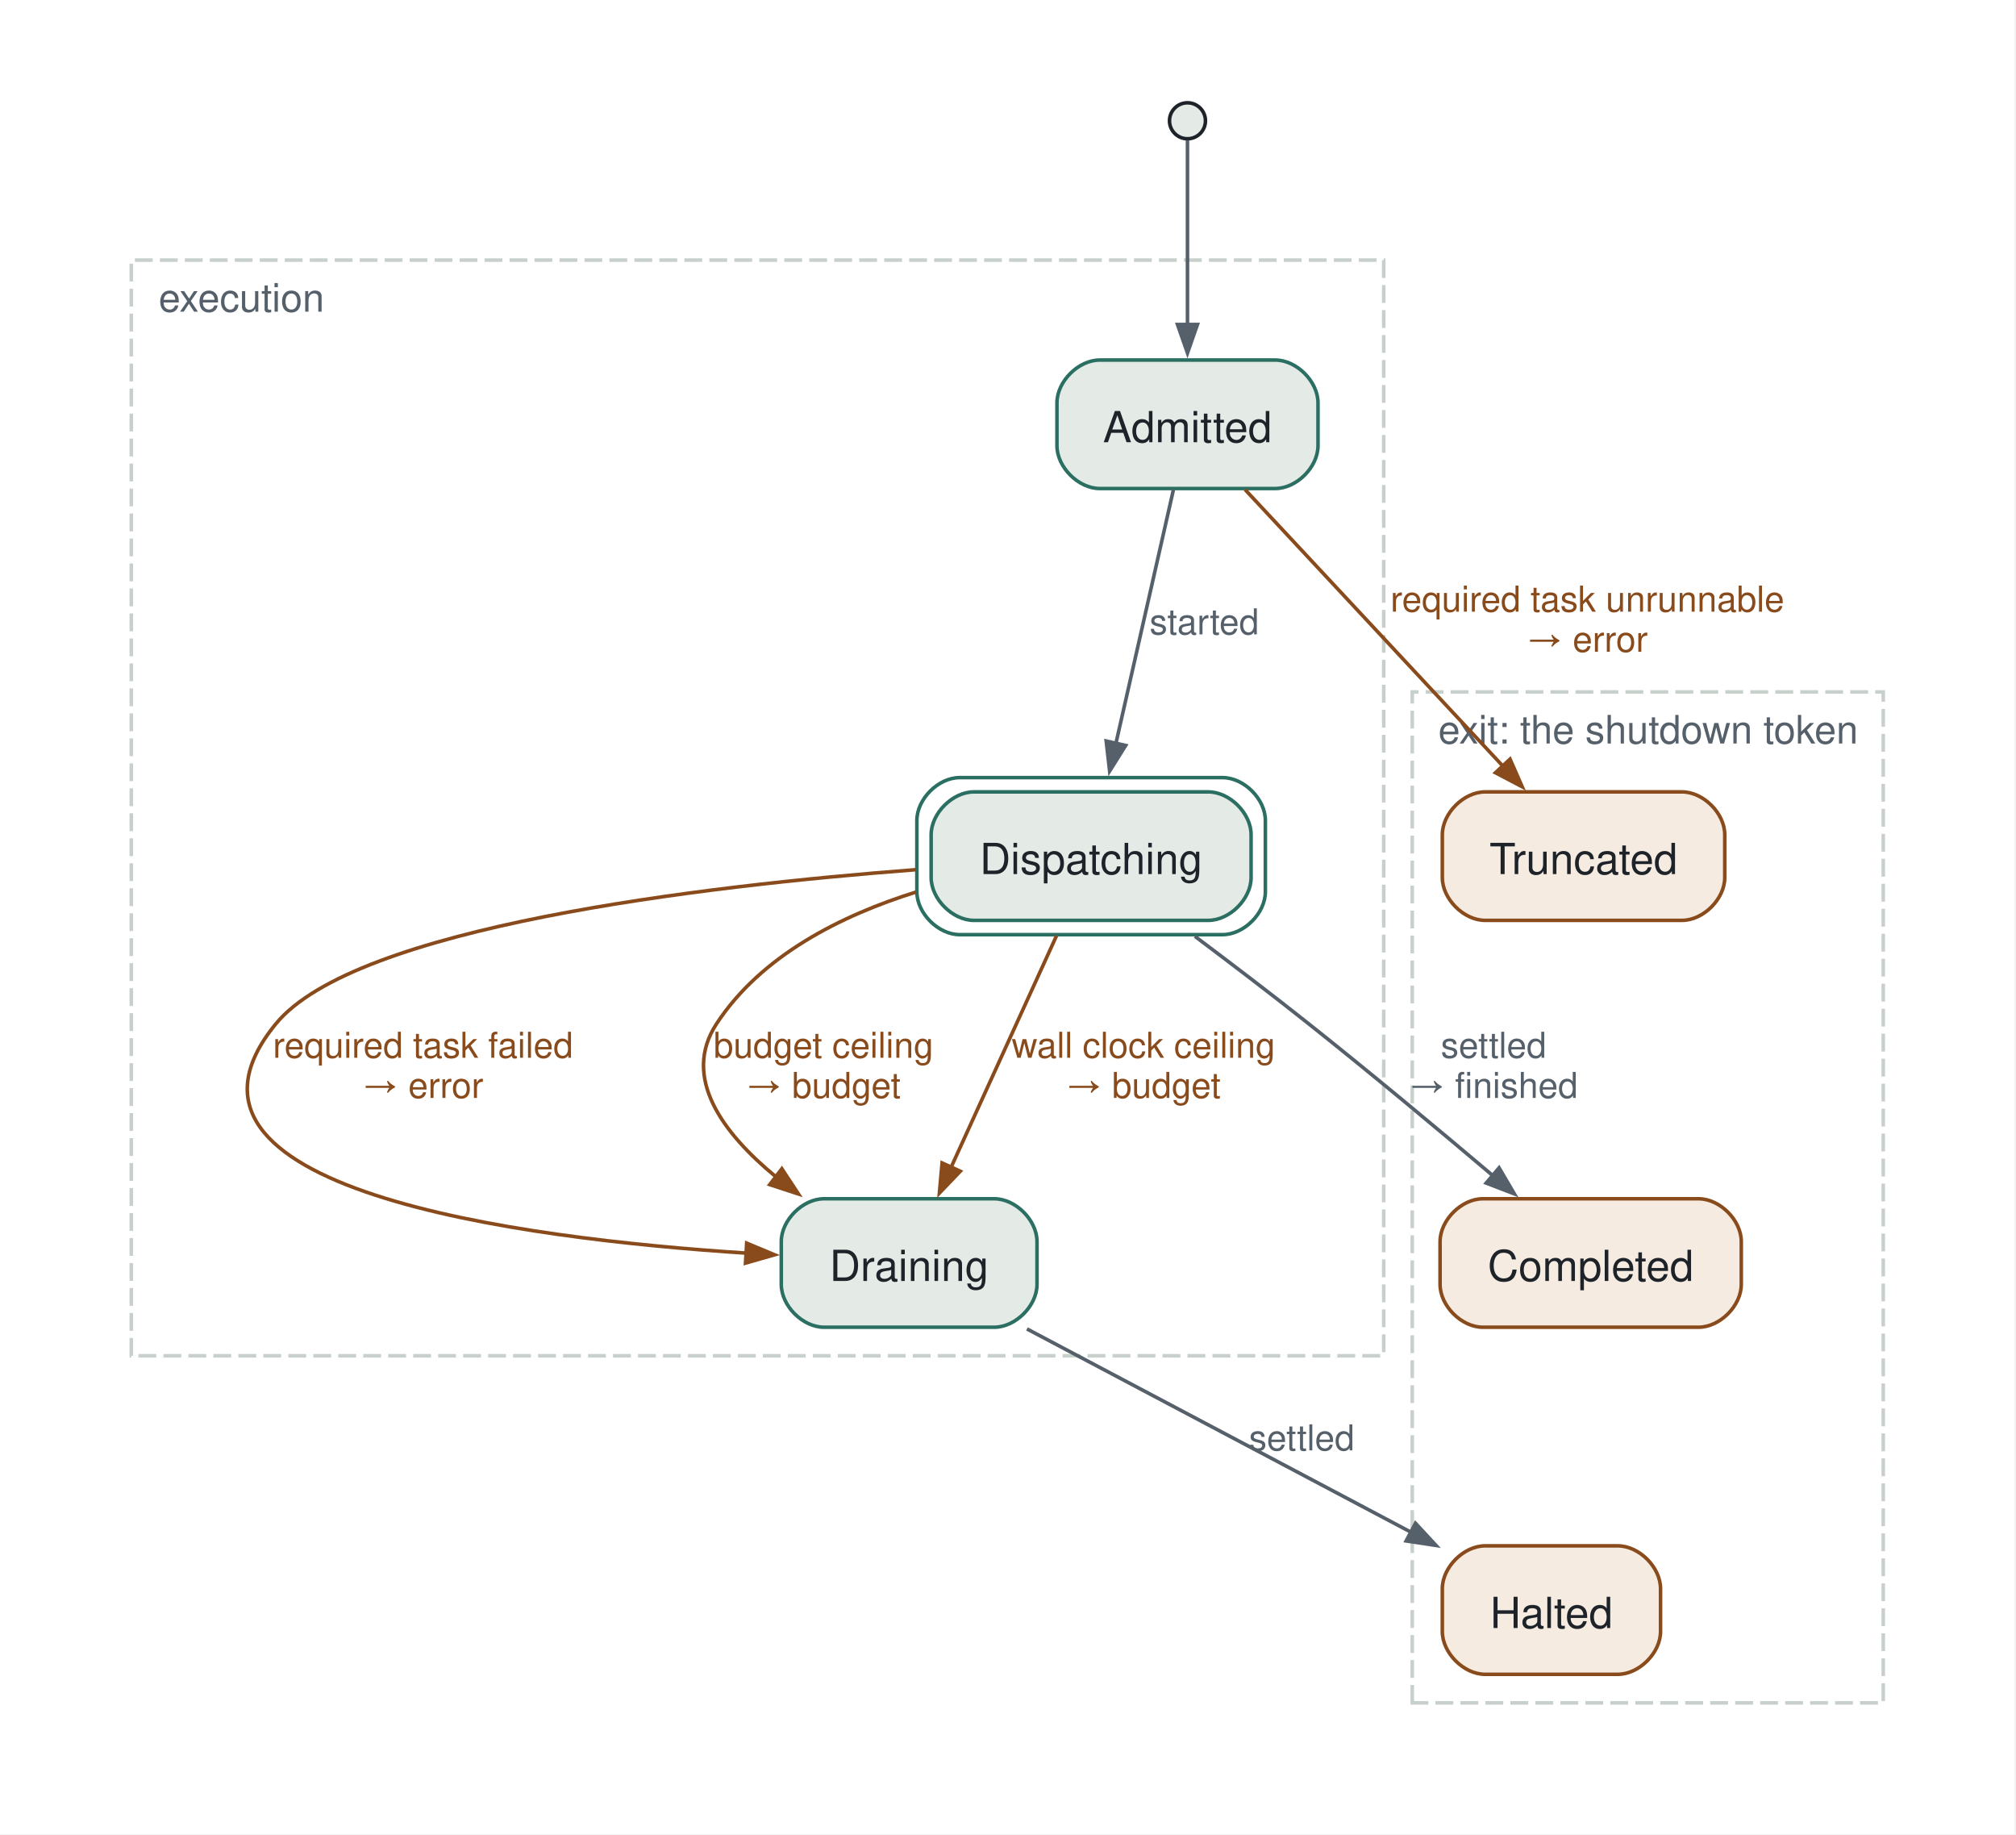
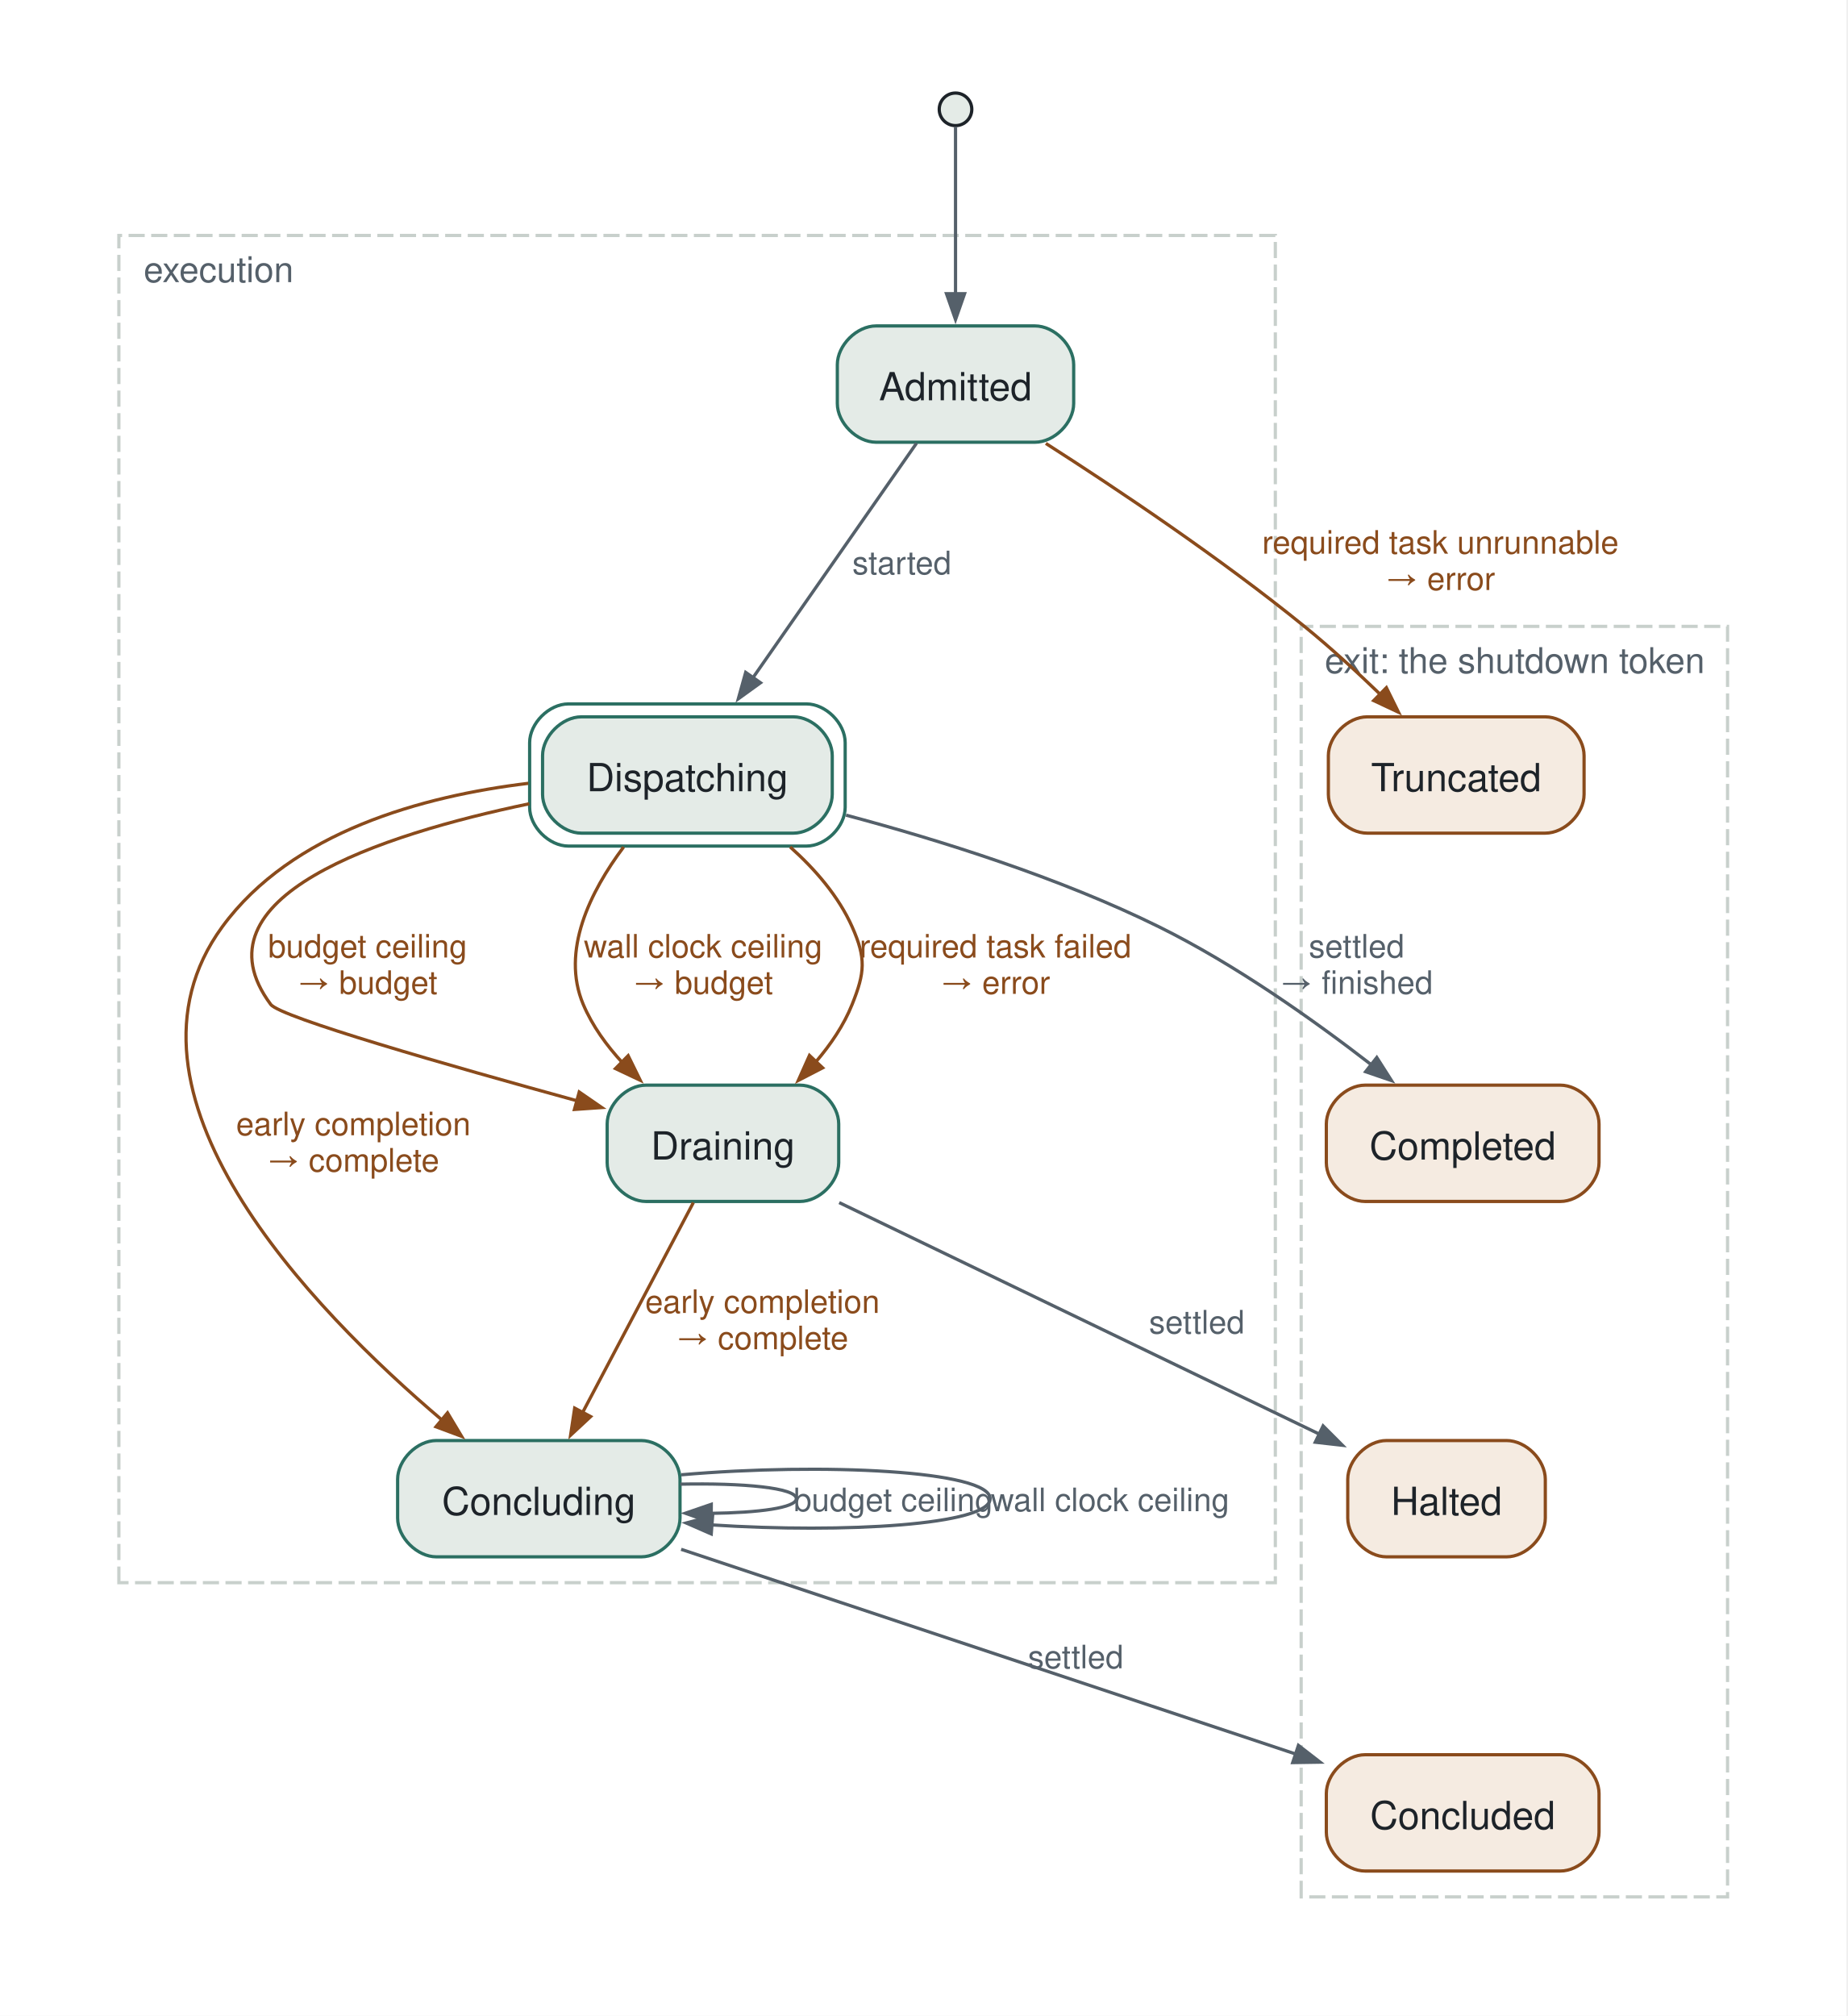
- <svg xmlns="http://www.w3.org/2000/svg" width="565pt" height="514pt" viewBox="0.00 0.00 565.00 514.00">
-   <g id="graph0" class="graph" transform="scale(1 1) rotate(0) translate(28.8 485.13)">
-     <polygon fill="white" stroke="none" points="-28.8,28.8 -28.8,-485.13 535.8,-485.13 535.8,28.8 -28.8,28.8" />
+ <svg xmlns="http://www.w3.org/2000/svg" width="572pt" height="624pt" viewBox="0.00 0.00 572.00 624.00">
+   <g id="graph0" class="graph" transform="scale(1 1) rotate(0) translate(28.8 595.13)">
+     <polygon fill="white" stroke="none" points="-28.8,28.8 -28.8,-595.13 542.8,-595.13 542.8,28.8 -28.8,28.8" />
    <g id="clust1" class="cluster">
-       <polygon fill="none" stroke="#c8d0cc" stroke-dasharray="5,2" points="8,-105.25 8,-412.25 359,-412.25 359,-105.25 8,-105.25" />
-       <text xml:space="preserve" text-anchor="middle" x="38.88" y="-397.8" font-family="Helvetica,sans-Serif" font-size="11.00" fill="#55606a">execution</text>
+       <polygon fill="none" stroke="#c8d0cc" stroke-dasharray="5,2" points="8,-105.25 8,-522.25 366,-522.25 366,-105.25 8,-105.25" />
+       <text xml:space="preserve" text-anchor="middle" x="38.88" y="-507.8" font-family="Helvetica,sans-Serif" font-size="11.00" fill="#55606a">execution</text>
    </g>
    <g id="clust2" class="cluster">
-       <polygon fill="none" stroke="#c8d0cc" stroke-dasharray="5,2" points="367,-8 367,-291.25 499,-291.25 499,-8 367,-8" />
-       <text xml:space="preserve" text-anchor="middle" x="433.12" y="-276.8" font-family="Helvetica,sans-Serif" font-size="11.00" fill="#55606a">exit: the shutdown token</text>
+       <polygon fill="none" stroke="#c8d0cc" stroke-dasharray="5,2" points="374,-8 374,-401.25 506,-401.25 506,-8 374,-8" />
+       <text xml:space="preserve" text-anchor="middle" x="440.12" y="-386.8" font-family="Helvetica,sans-Serif" font-size="11.00" fill="#55606a">exit: the shutdown token</text>
    </g>
    <g id="node1" class="node">
-       <ellipse fill="#e4ebe7" stroke="#1d2329" cx="304" cy="-451.29" rx="5.04" ry="5.04" />
+       <ellipse fill="#e4ebe7" stroke="#1d2329" cx="267" cy="-561.29" rx="5.04" ry="5.04" />
    </g>
    <g id="node2" class="node">
-       <path fill="#e4ebe7" stroke="#2b6f62" d="M328.58,-384.25C328.58,-384.25 279.42,-384.25 279.42,-384.25 273.42,-384.25 267.42,-378.25 267.42,-372.25 267.42,-372.25 267.42,-360.25 267.42,-360.25 267.42,-354.25 273.42,-348.25 279.42,-348.25 279.42,-348.25 328.58,-348.25 328.58,-348.25 334.58,-348.25 340.58,-354.25 340.58,-360.25 340.58,-360.25 340.58,-372.25 340.58,-372.25 340.58,-378.25 334.58,-384.25 328.58,-384.25" />
-       <text xml:space="preserve" text-anchor="middle" x="304" y="-361.23" font-family="Helvetica,sans-Serif" font-size="12.00" fill="#1d2329">Admitted</text>
+       <path fill="#e4ebe7" stroke="#2b6f62" d="M291.58,-494.25C291.58,-494.25 242.41,-494.25 242.41,-494.25 236.41,-494.25 230.41,-488.25 230.41,-482.25 230.41,-482.25 230.41,-470.25 230.41,-470.25 230.41,-464.25 236.41,-458.25 242.41,-458.25 242.41,-458.25 291.58,-458.25 291.58,-458.25 297.58,-458.25 303.58,-464.25 303.58,-470.25 303.58,-470.25 303.58,-482.25 303.58,-482.25 303.58,-488.25 297.58,-494.25 291.58,-494.25" />
+       <text xml:space="preserve" text-anchor="middle" x="267" y="-471.23" font-family="Helvetica,sans-Serif" font-size="12.00" fill="#1d2329">Admitted</text>
    </g>
    <g id="edge1" class="edge">
-       <path fill="none" stroke="#55606a" d="M304,-445.83C304,-436.19 304,-412.78 304,-394.01" />
-       <polygon fill="#55606a" stroke="#55606a" points="306.8,-394.22 304,-386.22 301.2,-394.22 306.8,-394.22" />
+       <path fill="none" stroke="#55606a" d="M267,-555.83C267,-546.19 267,-522.78 267,-504.01" />
+       <polygon fill="#55606a" stroke="#55606a" points="269.8,-504.22 267,-496.22 264.2,-504.22 269.8,-504.22" />
    </g>
    <g id="node3" class="node">
-       <path fill="#e4ebe7" stroke="#2b6f62" d="M309.83,-263.25C309.83,-263.25 244.16,-263.25 244.16,-263.25 238.16,-263.25 232.16,-257.25 232.16,-251.25 232.16,-251.25 232.16,-239.25 232.16,-239.25 232.16,-233.25 238.16,-227.25 244.16,-227.25 244.16,-227.25 309.83,-227.25 309.83,-227.25 315.83,-227.25 321.83,-233.25 321.83,-239.25 321.83,-239.25 321.83,-251.25 321.83,-251.25 321.83,-257.25 315.83,-263.25 309.83,-263.25" />
-       <path fill="none" stroke="#2b6f62" d="M313.83,-267.25C313.83,-267.25 240.16,-267.25 240.16,-267.25 234.16,-267.25 228.16,-261.25 228.16,-255.25 228.16,-255.25 228.16,-235.25 228.16,-235.25 228.16,-229.25 234.16,-223.25 240.16,-223.25 240.16,-223.25 313.83,-223.25 313.83,-223.25 319.83,-223.25 325.83,-229.25 325.83,-235.25 325.83,-235.25 325.83,-255.25 325.83,-255.25 325.83,-261.25 319.83,-267.25 313.83,-267.25" />
-       <text xml:space="preserve" text-anchor="middle" x="277" y="-240.22" font-family="Helvetica,sans-Serif" font-size="12.00" fill="#1d2329">Dispatching</text>
+       <path fill="#e4ebe7" stroke="#2b6f62" d="M216.84,-373.25C216.84,-373.25 151.16,-373.25 151.16,-373.25 145.16,-373.25 139.16,-367.25 139.16,-361.25 139.16,-361.25 139.16,-349.25 139.16,-349.25 139.16,-343.25 145.16,-337.25 151.16,-337.25 151.16,-337.25 216.84,-337.25 216.84,-337.25 222.84,-337.25 228.84,-343.25 228.84,-349.25 228.84,-349.25 228.84,-361.25 228.84,-361.25 228.84,-367.25 222.84,-373.25 216.84,-373.25" />
+       <path fill="none" stroke="#2b6f62" d="M220.84,-377.25C220.84,-377.25 147.16,-377.25 147.16,-377.25 141.16,-377.25 135.16,-371.25 135.16,-365.25 135.16,-365.25 135.16,-345.25 135.16,-345.25 135.16,-339.25 141.16,-333.25 147.16,-333.25 147.16,-333.25 220.84,-333.25 220.84,-333.25 226.84,-333.25 232.84,-339.25 232.84,-345.25 232.84,-345.25 232.84,-365.25 232.84,-365.25 232.84,-371.25 226.84,-377.25 220.84,-377.25" />
+       <text xml:space="preserve" text-anchor="middle" x="184" y="-350.23" font-family="Helvetica,sans-Serif" font-size="12.00" fill="#1d2329">Dispatching</text>
    </g>
    <g id="edge3" class="edge">
-       <path fill="none" stroke="#55606a" d="M300.07,-347.95C295.85,-329.33 289.05,-299.37 283.93,-276.78" />
-       <polygon fill="#55606a" stroke="#55606a" points="286.68,-276.26 282.18,-269.08 281.22,-277.5 286.68,-276.26" />
-       <text xml:space="preserve" text-anchor="middle" x="308.71" y="-307.38" font-family="Helvetica,sans-Serif" font-size="10.00" fill="#55606a">started</text>
+       <path fill="none" stroke="#55606a" d="M254.93,-457.95C241.66,-438.92 220.11,-408.03 204.24,-385.28" />
+       <polygon fill="#55606a" stroke="#55606a" points="206.63,-383.8 199.76,-378.84 202.04,-387.01 206.63,-383.8" />
+       <text xml:space="preserve" text-anchor="middle" x="250.38" y="-417.38" font-family="Helvetica,sans-Serif" font-size="10.00" fill="#55606a">started</text>
+     </g>
+     <g id="node8" class="node">
+       <path fill="#f5ebe1" stroke="#8a4b1c" d="M449.58,-373.25C449.58,-373.25 394.42,-373.25 394.42,-373.25 388.42,-373.25 382.42,-367.25 382.42,-361.25 382.42,-361.25 382.42,-349.25 382.42,-349.25 382.42,-343.25 388.42,-337.25 394.42,-337.25 394.42,-337.25 449.58,-337.25 449.58,-337.25 455.58,-337.25 461.58,-343.25 461.58,-349.25 461.58,-349.25 461.58,-361.25 461.58,-361.25 461.58,-367.25 455.58,-373.25 449.58,-373.25" />
+       <text xml:space="preserve" text-anchor="middle" x="422" y="-350.23" font-family="Helvetica,sans-Serif" font-size="12.00" fill="#1d2329">Truncated</text>
+     </g>
+     <g id="edge2" class="edge">
+       <path fill="none" stroke="#8a4b1c" d="M294.96,-457.88C317.3,-443.59 349.07,-422.32 375,-401.25 383.06,-394.71 391.38,-387.06 398.75,-379.95" />
+       <polygon fill="#8a4b1c" stroke="#8a4b1c" points="400.38,-382.28 404.13,-374.68 396.46,-378.28 400.38,-382.28" />
+       <text xml:space="preserve" text-anchor="middle" x="417.11" y="-423.75" font-family="Helvetica,sans-Serif" font-size="10.00" fill="#8a4b1c">required task unrunnable</text>
+       <text xml:space="preserve" text-anchor="middle" x="417.11" y="-412.5" font-family="Helvetica,sans-Serif" font-size="10.00" fill="#8a4b1c">→ error</text>
+     </g>
+     <g id="node4" class="node">
+       <path fill="#e4ebe7" stroke="#2b6f62" d="M218.84,-259.25C218.84,-259.25 171.16,-259.25 171.16,-259.25 165.16,-259.25 159.16,-253.25 159.16,-247.25 159.16,-247.25 159.16,-235.25 159.16,-235.25 159.16,-229.25 165.16,-223.25 171.16,-223.25 171.16,-223.25 218.84,-223.25 218.84,-223.25 224.84,-223.25 230.84,-229.25 230.84,-235.25 230.84,-235.25 230.84,-247.25 230.84,-247.25 230.84,-253.25 224.84,-259.25 218.84,-259.25" />
+       <text xml:space="preserve" text-anchor="middle" x="195" y="-236.22" font-family="Helvetica,sans-Serif" font-size="12.00" fill="#1d2329">Draining</text>
+     </g>
+     <g id="edge4" class="edge">
+       <path fill="none" stroke="#8a4b1c" d="M215.82,-332.97C223.54,-326.08 230.78,-317.73 235,-308.25 239.33,-298.5 238.96,-294.15 235,-284.25 232.43,-277.82 228.35,-271.82 223.77,-266.47" />
+       <polygon fill="#8a4b1c" stroke="#8a4b1c" points="225.86,-264.61 218.33,-260.72 221.79,-268.45 225.86,-264.61" />
+       <text xml:space="preserve" text-anchor="middle" x="279.36" y="-298.75" font-family="Helvetica,sans-Serif" font-size="10.00" fill="#8a4b1c">required task failed</text>
+       <text xml:space="preserve" text-anchor="middle" x="279.36" y="-287.5" font-family="Helvetica,sans-Serif" font-size="10.00" fill="#8a4b1c">→ error</text>
+     </g>
+     <g id="edge5" class="edge">
+       <path fill="none" stroke="#8a4b1c" d="M135.05,-346.35C88.92,-336.72 30.28,-317.47 55,-284.25 57.98,-280.25 110.12,-265.32 149.91,-254.39" />
+       <polygon fill="#8a4b1c" stroke="#8a4b1c" points="150.51,-257.13 157.49,-252.32 149.03,-251.73 150.51,-257.13" />
+       <text xml:space="preserve" text-anchor="middle" x="85" y="-298.75" font-family="Helvetica,sans-Serif" font-size="10.00" fill="#8a4b1c">budget ceiling</text>
+       <text xml:space="preserve" text-anchor="middle" x="85" y="-287.5" font-family="Helvetica,sans-Serif" font-size="10.00" fill="#8a4b1c">→ budget</text>
+     </g>
+     <g id="edge6" class="edge">
+       <path fill="none" stroke="#8a4b1c" d="M164.25,-332.96C153.93,-319.17 144.77,-300.76 151.75,-284.25 154.56,-277.61 158.99,-271.5 163.96,-266.12" />
+       <polygon fill="#8a4b1c" stroke="#8a4b1c" points="165.66,-268.37 169.4,-260.76 161.73,-264.38 165.66,-268.37" />
+       <text xml:space="preserve" text-anchor="middle" x="188.88" y="-298.75" font-family="Helvetica,sans-Serif" font-size="10.00" fill="#8a4b1c">wall clock ceiling</text>
+       <text xml:space="preserve" text-anchor="middle" x="188.88" y="-287.5" font-family="Helvetica,sans-Serif" font-size="10.00" fill="#8a4b1c">→ budget</text>
+     </g>
+     <g id="node5" class="node">
+       <path fill="#e4ebe7" stroke="#2b6f62" d="M169.71,-149.25C169.71,-149.25 106.29,-149.25 106.29,-149.25 100.29,-149.25 94.29,-143.25 94.29,-137.25 94.29,-137.25 94.29,-125.25 94.29,-125.25 94.29,-119.25 100.29,-113.25 106.29,-113.25 106.29,-113.25 169.71,-113.25 169.71,-113.25 175.71,-113.25 181.71,-119.25 181.71,-125.25 181.71,-125.25 181.71,-137.25 181.71,-137.25 181.71,-143.25 175.71,-149.25 169.71,-149.25" />
+       <text xml:space="preserve" text-anchor="middle" x="138" y="-126.22" font-family="Helvetica,sans-Serif" font-size="12.00" fill="#1d2329">Concluding</text>
+     </g>
+     <g id="edge9" class="edge">
+       <path fill="none" stroke="#8a4b1c" d="M134.74,-352.67C102.12,-348.74 61.52,-337.71 40,-308.25 2.64,-257.1 67.2,-190.22 108.17,-155.48" />
+       <polygon fill="#8a4b1c" stroke="#8a4b1c" points="109.74,-157.82 114.1,-150.55 106.16,-153.51 109.74,-157.82" />
+       <text xml:space="preserve" text-anchor="middle" x="80.59" y="-243.75" font-family="Helvetica,sans-Serif" font-size="10.00" fill="#8a4b1c">early completion</text>
+       <text xml:space="preserve" text-anchor="middle" x="80.59" y="-232.5" font-family="Helvetica,sans-Serif" font-size="10.00" fill="#8a4b1c">→ complete</text>
+     </g>
+     <g id="node6" class="node">
+       <path fill="#f5ebe1" stroke="#8a4b1c" d="M454.21,-259.25C454.21,-259.25 393.79,-259.25 393.79,-259.25 387.79,-259.25 381.79,-253.25 381.79,-247.25 381.79,-247.25 381.79,-235.25 381.79,-235.25 381.79,-229.25 387.79,-223.25 393.79,-223.25 393.79,-223.25 454.21,-223.25 454.21,-223.25 460.21,-223.25 466.21,-229.25 466.21,-235.25 466.21,-235.25 466.21,-247.25 466.21,-247.25 466.21,-253.25 460.21,-259.25 454.21,-259.25" />
+       <text xml:space="preserve" text-anchor="middle" x="424" y="-236.22" font-family="Helvetica,sans-Serif" font-size="12.00" fill="#1d2329">Completed</text>
+     </g>
+     <g id="edge7" class="edge">
+       <path fill="none" stroke="#55606a" d="M233.11,-342.82C262.14,-335.08 299.14,-323.49 330,-308.25 353.62,-296.58 377.9,-279.38 395.86,-265.46" />
+       <polygon fill="#55606a" stroke="#55606a" points="397.41,-267.81 401.97,-260.66 393.95,-263.41 397.41,-267.81" />
+       <text xml:space="preserve" text-anchor="middle" x="391.16" y="-298.75" font-family="Helvetica,sans-Serif" font-size="10.00" fill="#55606a">settled</text>
+       <text xml:space="preserve" text-anchor="middle" x="391.16" y="-287.5" font-family="Helvetica,sans-Serif" font-size="10.00" fill="#55606a">→ finished</text>
+     </g>
+     <g id="edge10" class="edge">
+       <path fill="none" stroke="#8a4b1c" d="M185.84,-222.9C176.58,-205.34 162.15,-178 151.56,-157.93" />
+       <polygon fill="#8a4b1c" stroke="#8a4b1c" points="154.05,-156.67 147.84,-150.9 149.1,-159.28 154.05,-156.67" />
+       <text xml:space="preserve" text-anchor="middle" x="207.23" y="-188.75" font-family="Helvetica,sans-Serif" font-size="10.00" fill="#8a4b1c">early completion</text>
+       <text xml:space="preserve" text-anchor="middle" x="207.23" y="-177.5" font-family="Helvetica,sans-Serif" font-size="10.00" fill="#8a4b1c">→ complete</text>
    </g>
    <g id="node7" class="node">
-       <path fill="#f5ebe1" stroke="#8a4b1c" d="M442.58,-263.25C442.58,-263.25 387.42,-263.25 387.42,-263.25 381.42,-263.25 375.42,-257.25 375.42,-251.25 375.42,-251.25 375.42,-239.25 375.42,-239.25 375.42,-233.25 381.42,-227.25 387.42,-227.25 387.42,-227.25 442.58,-227.25 442.58,-227.25 448.58,-227.25 454.58,-233.25 454.58,-239.25 454.58,-239.25 454.58,-251.25 454.58,-251.25 454.58,-257.25 448.58,-263.25 442.58,-263.25" />
-       <text xml:space="preserve" text-anchor="middle" x="415" y="-240.22" font-family="Helvetica,sans-Serif" font-size="12.00" fill="#1d2329">Truncated</text>
-     </g>
-     <g id="edge2" class="edge">
-       <path fill="none" stroke="#8a4b1c" d="M320.14,-347.95C339.21,-327.5 371.06,-293.36 392.53,-270.33" />
-       <polygon fill="#8a4b1c" stroke="#8a4b1c" points="394.4,-272.44 397.81,-264.68 390.3,-268.62 394.4,-272.44" />
-       <text xml:space="preserve" text-anchor="middle" x="416.08" y="-313.75" font-family="Helvetica,sans-Serif" font-size="10.00" fill="#8a4b1c">required task unrunnable</text>
-       <text xml:space="preserve" text-anchor="middle" x="416.08" y="-302.5" font-family="Helvetica,sans-Serif" font-size="10.00" fill="#8a4b1c">→ error</text>
-     </g>
-     <g id="node4" class="node">
-       <path fill="#e4ebe7" stroke="#2b6f62" d="M249.83,-149.25C249.83,-149.25 202.16,-149.25 202.16,-149.25 196.16,-149.25 190.16,-143.25 190.16,-137.25 190.16,-137.25 190.16,-125.25 190.16,-125.25 190.16,-119.25 196.16,-113.25 202.16,-113.25 202.16,-113.25 249.83,-113.25 249.83,-113.25 255.83,-113.25 261.83,-119.25 261.83,-125.25 261.83,-125.25 261.83,-137.25 261.83,-137.25 261.83,-143.25 255.83,-149.25 249.83,-149.25" />
-       <text xml:space="preserve" text-anchor="middle" x="226" y="-126.22" font-family="Helvetica,sans-Serif" font-size="12.00" fill="#1d2329">Draining</text>
-     </g>
-     <g id="edge4" class="edge">
-       <path fill="none" stroke="#8a4b1c" d="M227.77,-241.44C167.51,-236.85 70.71,-225.37 48.5,-198.25 10.58,-151.94 116.35,-138.12 180.63,-134" />
-       <polygon fill="#8a4b1c" stroke="#8a4b1c" points="180.46,-136.81 188.28,-133.55 180.13,-131.22 180.46,-136.81" />
-       <text xml:space="preserve" text-anchor="middle" x="89.75" y="-188.75" font-family="Helvetica,sans-Serif" font-size="10.00" fill="#8a4b1c">required task failed</text>
-       <text xml:space="preserve" text-anchor="middle" x="89.75" y="-177.5" font-family="Helvetica,sans-Serif" font-size="10.00" fill="#8a4b1c">→ error</text>
-     </g>
-     <g id="edge5" class="edge">
-       <path fill="none" stroke="#8a4b1c" d="M227.93,-235.19C206.98,-228.64 184.52,-217.41 172,-198.25 162.18,-183.23 173.76,-167.65 188.67,-155.39" />
-       <polygon fill="#8a4b1c" stroke="#8a4b1c" points="190.32,-157.66 194.98,-150.58 186.92,-153.21 190.32,-157.66" />
-       <text xml:space="preserve" text-anchor="middle" x="202" y="-188.75" font-family="Helvetica,sans-Serif" font-size="10.00" fill="#8a4b1c">budget ceiling</text>
-       <text xml:space="preserve" text-anchor="middle" x="202" y="-177.5" font-family="Helvetica,sans-Serif" font-size="10.00" fill="#8a4b1c">→ budget</text>
-     </g>
-     <g id="edge6" class="edge">
-       <path fill="none" stroke="#8a4b1c" d="M267.29,-222.92C258.87,-204.43 246.66,-177.62 237.7,-157.95" />
-       <polygon fill="#8a4b1c" stroke="#8a4b1c" points="240.33,-156.96 234.47,-150.84 235.23,-159.28 240.33,-156.96" />
-       <text xml:space="preserve" text-anchor="middle" x="291.68" y="-188.75" font-family="Helvetica,sans-Serif" font-size="10.00" fill="#8a4b1c">wall clock ceiling</text>
-       <text xml:space="preserve" text-anchor="middle" x="291.68" y="-177.5" font-family="Helvetica,sans-Serif" font-size="10.00" fill="#8a4b1c">→ budget</text>
-     </g>
-     <g id="node5" class="node">
-       <path fill="#f5ebe1" stroke="#8a4b1c" d="M447.21,-149.25C447.21,-149.25 386.79,-149.25 386.79,-149.25 380.79,-149.25 374.79,-143.25 374.79,-137.25 374.79,-137.25 374.79,-125.25 374.79,-125.25 374.79,-119.25 380.79,-113.25 386.79,-113.25 386.79,-113.25 447.21,-113.25 447.21,-113.25 453.21,-113.25 459.21,-119.25 459.21,-125.25 459.21,-125.25 459.21,-137.25 459.21,-137.25 459.21,-143.25 453.21,-149.25 447.21,-149.25" />
-       <text xml:space="preserve" text-anchor="middle" x="417" y="-126.22" font-family="Helvetica,sans-Serif" font-size="12.00" fill="#1d2329">Completed</text>
-     </g>
-     <g id="edge7" class="edge">
-       <path fill="none" stroke="#55606a" d="M306.08,-222.78C316.26,-215.14 327.72,-206.42 338,-198.25 355.44,-184.4 374.62,-168.4 389.71,-155.62" />
-       <polygon fill="#55606a" stroke="#55606a" points="391.33,-157.92 395.62,-150.61 387.71,-153.65 391.33,-157.92" />
-       <text xml:space="preserve" text-anchor="middle" x="389.8" y="-188.75" font-family="Helvetica,sans-Serif" font-size="10.00" fill="#55606a">settled</text>
-       <text xml:space="preserve" text-anchor="middle" x="389.8" y="-177.5" font-family="Helvetica,sans-Serif" font-size="10.00" fill="#55606a">→ finished</text>
-     </g>
-     <g id="node6" class="node">
-       <path fill="#f5ebe1" stroke="#8a4b1c" d="M424.58,-52C424.58,-52 387.42,-52 387.42,-52 381.42,-52 375.42,-46 375.42,-40 375.42,-40 375.42,-28 375.42,-28 375.42,-22 381.42,-16 387.42,-16 387.42,-16 424.58,-16 424.58,-16 430.58,-16 436.58,-22 436.58,-28 436.58,-28 436.58,-40 436.58,-40 436.58,-46 430.58,-52 424.58,-52" />
-       <text xml:space="preserve" text-anchor="middle" x="406" y="-28.98" font-family="Helvetica,sans-Serif" font-size="12.00" fill="#1d2329">Halted</text>
+       <path fill="#f5ebe1" stroke="#8a4b1c" d="M437.58,-149.25C437.58,-149.25 400.42,-149.25 400.42,-149.25 394.42,-149.25 388.42,-143.25 388.42,-137.25 388.42,-137.25 388.42,-125.25 388.42,-125.25 388.42,-119.25 394.42,-113.25 400.42,-113.25 400.42,-113.25 437.58,-113.25 437.58,-113.25 443.58,-113.25 449.58,-119.25 449.58,-125.25 449.58,-125.25 449.58,-137.25 449.58,-137.25 449.58,-143.25 443.58,-149.25 437.58,-149.25" />
+       <text xml:space="preserve" text-anchor="middle" x="419" y="-126.22" font-family="Helvetica,sans-Serif" font-size="12.00" fill="#1d2329">Halted</text>
    </g>
    <g id="edge8" class="edge">
-       <path fill="none" stroke="#55606a" d="M259.01,-112.78C289.39,-96.71 334.47,-72.85 366.69,-55.8" />
-       <polygon fill="#55606a" stroke="#55606a" points="367.9,-58.33 373.66,-52.11 365.28,-53.38 367.9,-58.33" />
-       <text xml:space="preserve" text-anchor="middle" x="336.02" y="-78.75" font-family="Helvetica,sans-Serif" font-size="10.00" fill="#55606a">settled</text>
+       <path fill="none" stroke="#55606a" d="M230.99,-222.9C271.72,-203.26 337.83,-171.38 379.83,-151.14" />
+       <polygon fill="#55606a" stroke="#55606a" points="380.79,-153.78 386.78,-147.78 378.36,-148.73 380.79,-153.78" />
+       <text xml:space="preserve" text-anchor="middle" x="341.69" y="-182.38" font-family="Helvetica,sans-Serif" font-size="10.00" fill="#55606a">settled</text>
+     </g>
+     <g id="edge11" class="edge">
+       <path fill="none" stroke="#55606a" d="M181.86,-135.75C201.13,-136.14 217.71,-134.65 217.71,-131.25 217.71,-128.41 206.12,-126.9 191.07,-126.71" />
+       <polygon fill="#55606a" stroke="#55606a" points="191.36,-123.91 183.37,-126.75 191.39,-129.51 191.36,-123.91" />
+       <text xml:space="preserve" text-anchor="middle" x="247.71" y="-127.38" font-family="Helvetica,sans-Serif" font-size="10.00" fill="#55606a">budget ceiling</text>
+     </g>
+     <g id="edge12" class="edge">
+       <path fill="none" stroke="#55606a" d="M182.11,-138.65C225.74,-142.43 277.71,-139.96 277.71,-131.25 277.71,-123.15 232.8,-120.45 191.41,-123.14" />
+       <polygon fill="#55606a" stroke="#55606a" points="191.38,-120.34 183.62,-123.73 191.8,-125.92 191.38,-120.34" />
+       <text xml:space="preserve" text-anchor="middle" x="314.84" y="-127.38" font-family="Helvetica,sans-Serif" font-size="10.00" fill="#55606a">wall clock ceiling</text>
+     </g>
+     <g id="node9" class="node">
+       <path fill="#f5ebe1" stroke="#8a4b1c" d="M454.21,-52C454.21,-52 393.79,-52 393.79,-52 387.79,-52 381.79,-46 381.79,-40 381.79,-40 381.79,-28 381.79,-28 381.79,-22 387.79,-16 393.79,-16 393.79,-16 454.21,-16 454.21,-16 460.21,-16 466.21,-22 466.21,-28 466.21,-28 466.21,-40 466.21,-40 466.21,-46 460.21,-52 454.21,-52" />
+       <text xml:space="preserve" text-anchor="middle" x="424" y="-28.98" font-family="Helvetica,sans-Serif" font-size="12.00" fill="#1d2329">Concluded</text>
+     </g>
+     <g id="edge13" class="edge">
+       <path fill="none" stroke="#55606a" d="M182.06,-115.58C233.42,-98.47 318.17,-70.25 372.51,-52.15" />
+       <polygon fill="#55606a" stroke="#55606a" points="373.15,-54.89 379.86,-49.7 371.38,-49.57 373.15,-54.89" />
+       <text xml:space="preserve" text-anchor="middle" x="304.2" y="-78.75" font-family="Helvetica,sans-Serif" font-size="10.00" fill="#55606a">settled</text>
    </g>
  </g>
</svg>
